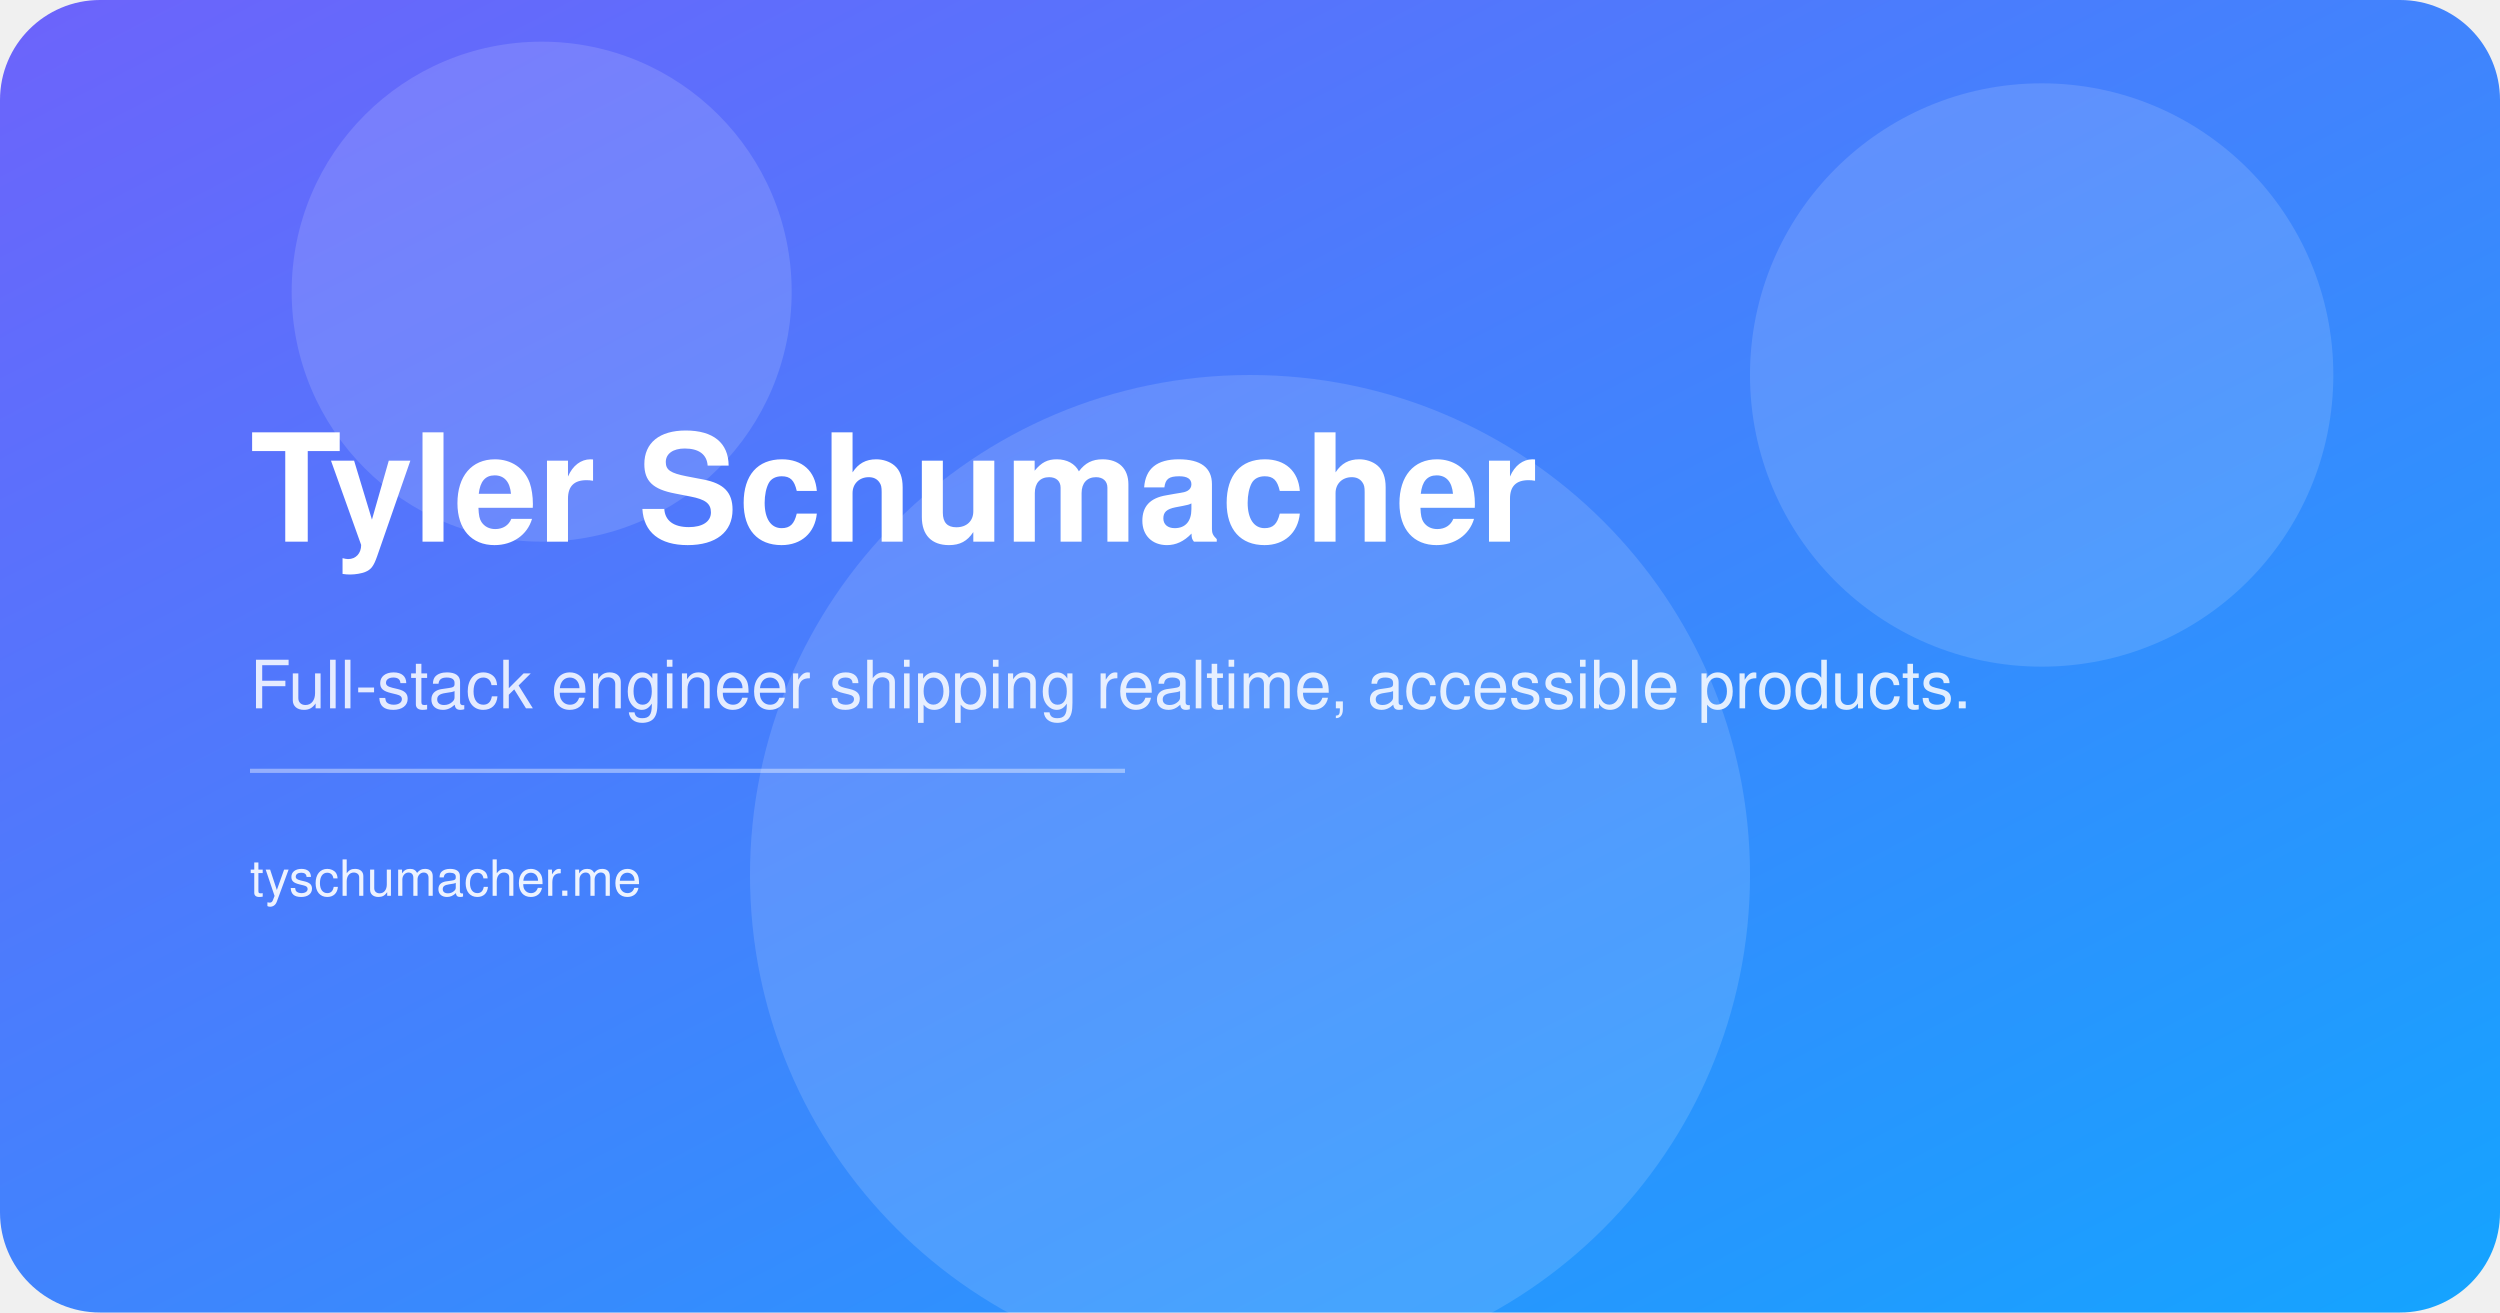
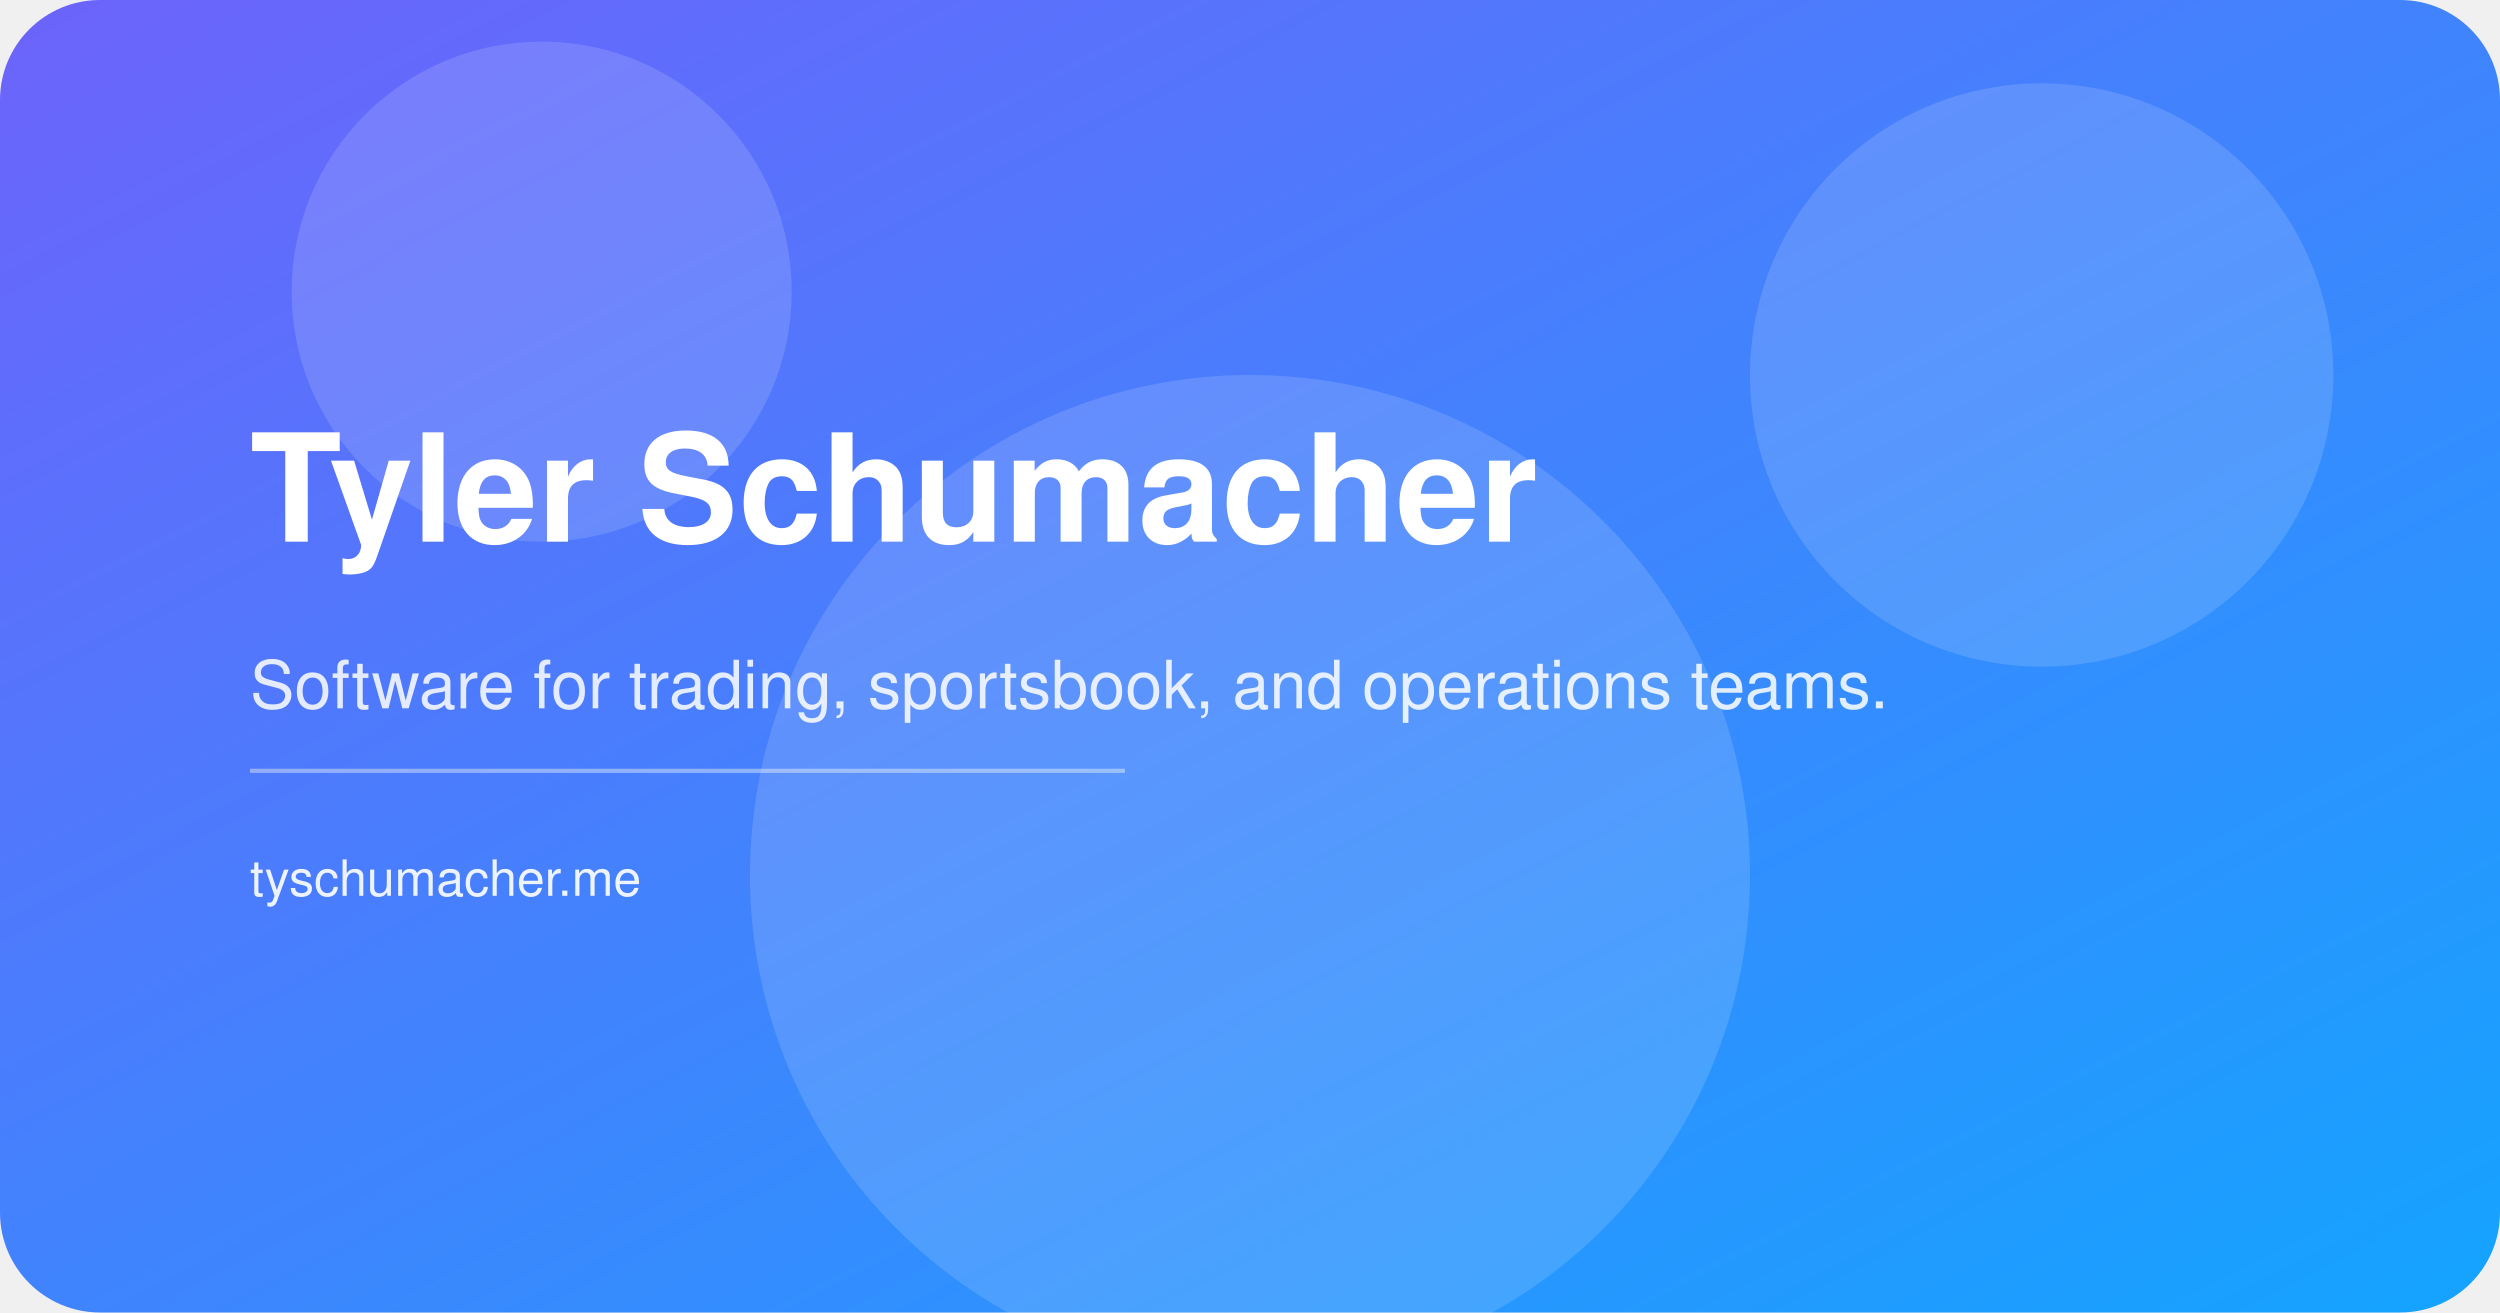
<svg xmlns="http://www.w3.org/2000/svg" width="1200" height="630" viewBox="0 0 1200 630">
  <defs>
    <linearGradient id="bg" x1="0" y1="0" x2="1" y2="1">
      <stop offset="0%" stop-color="#6D63FB" />
      <stop offset="100%" stop-color="#14A4FF" />
    </linearGradient>
  </defs>
  <rect width="1200" height="630" rx="48" fill="url(#bg)" />
  <g fill="white" opacity="0.14">
    <circle cx="260" cy="140" r="120" />
    <circle cx="980" cy="180" r="140" />
    <circle cx="600" cy="420" r="240" />
  </g>
  <text x="120" y="260" font-family="'Helvetica', 'Arial', sans-serif" font-size="72" font-weight="600" fill="white">Tyler Schumacher</text>
-   <text x="120" y="340" font-family="'Helvetica', 'Arial', sans-serif" font-size="32" fill="white" opacity="0.85">Full-stack engineer shipping realtime, accessible products.</text>
+   <text x="120" y="340" font-family="'Helvetica', 'Arial', sans-serif" font-size="32" fill="white" opacity="0.85">Software for trading, sportsbook, and operations teams.</text>
  <line x1="120" y1="370" x2="540" y2="370" stroke="white" stroke-width="2" opacity="0.4" />
  <text x="120" y="430" font-family="'Helvetica', 'Arial', sans-serif" font-size="24" fill="white" opacity="0.9">tyschumacher.me</text>
</svg>
